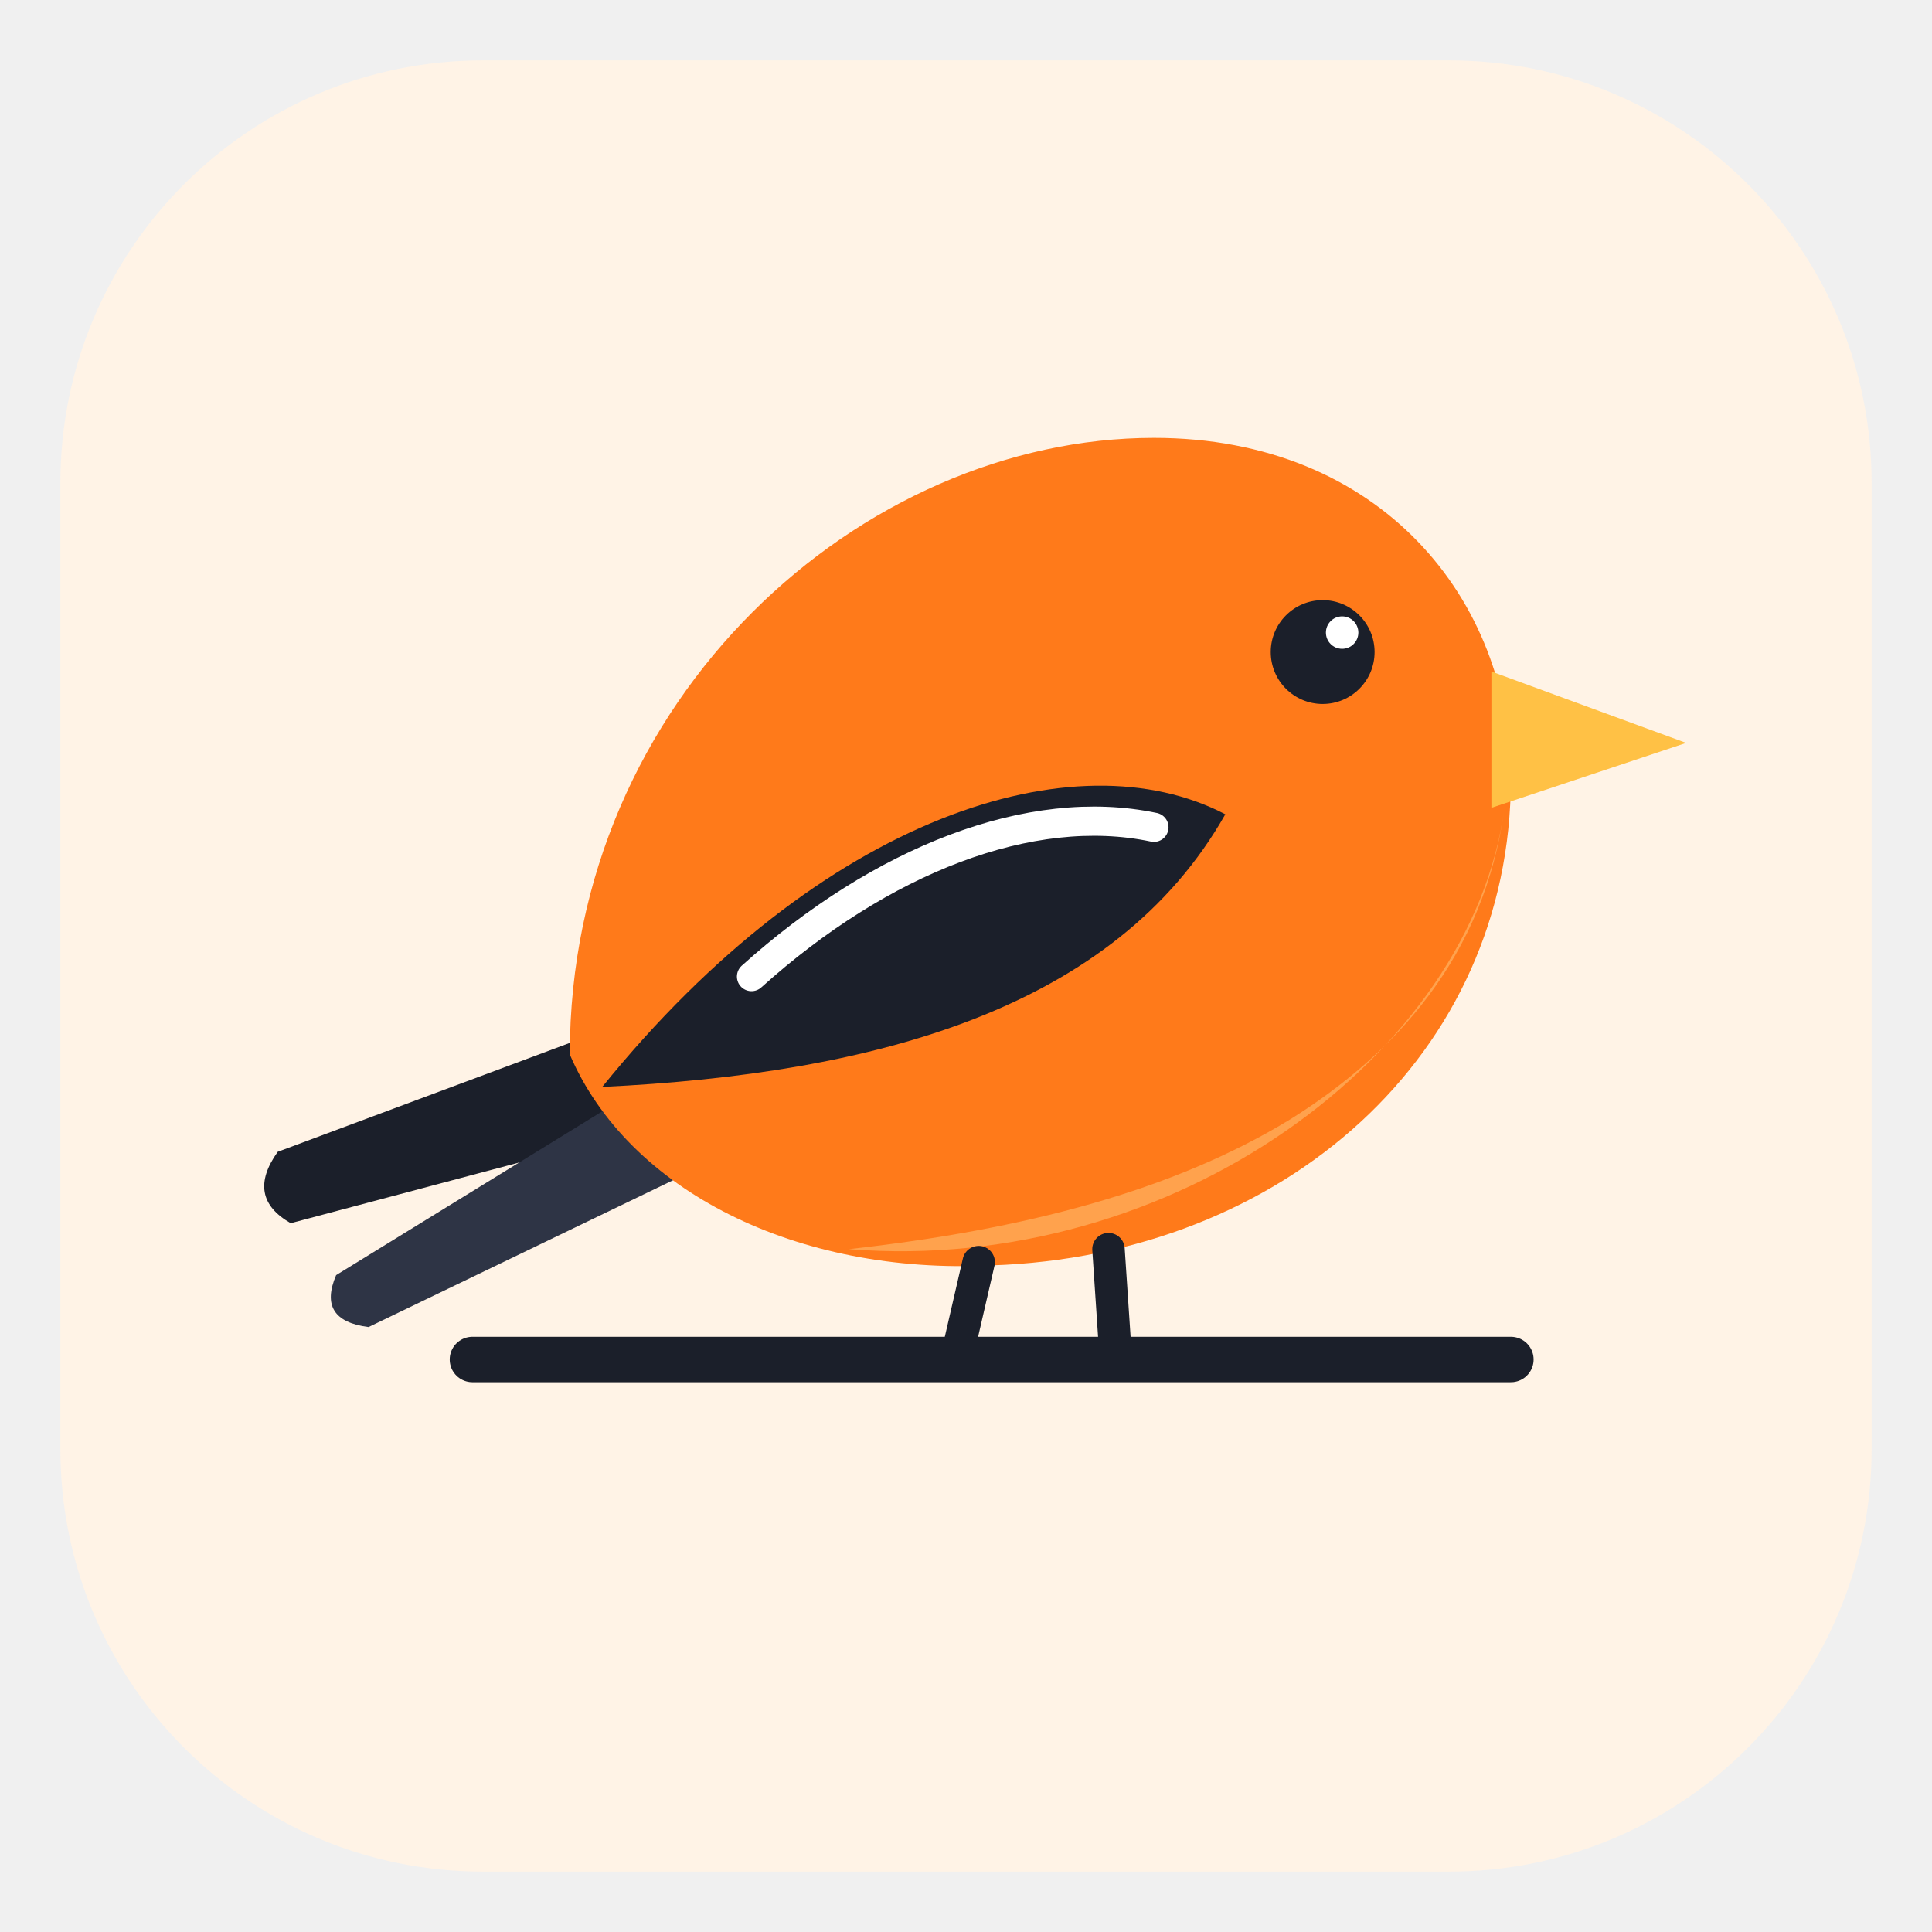
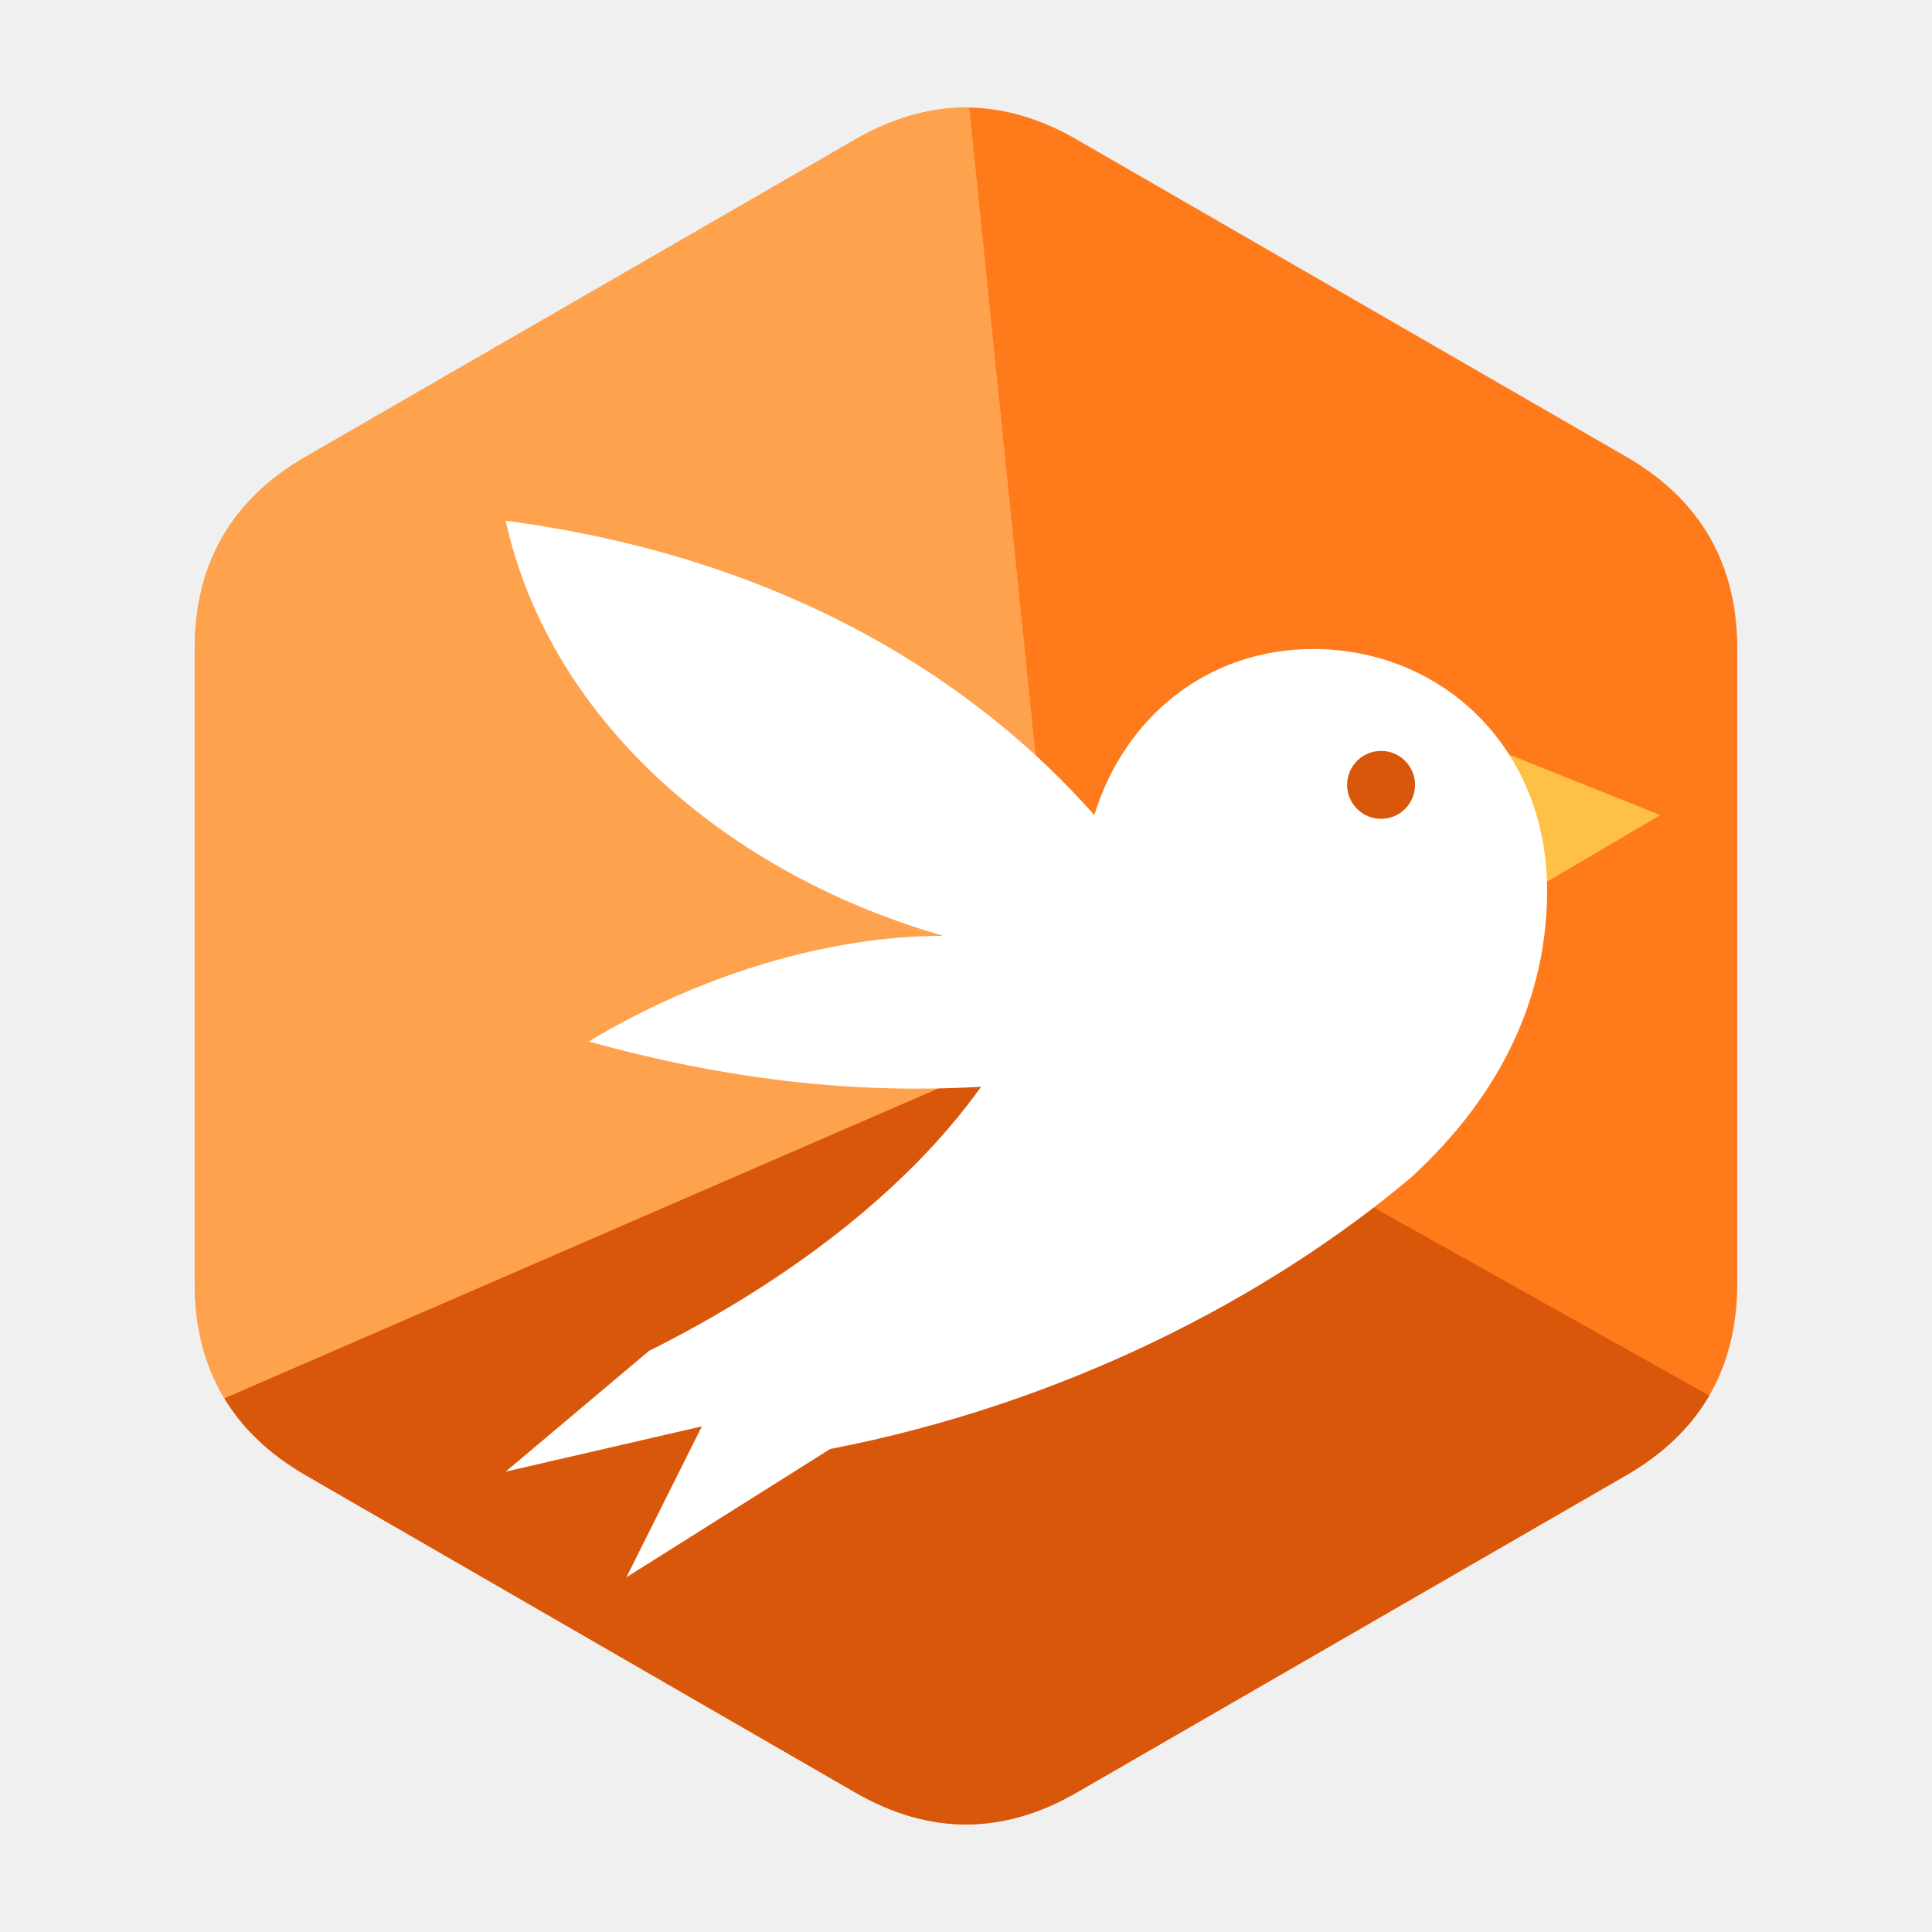
<svg xmlns="http://www.w3.org/2000/svg" viewBox="0 0 512 512" width="512" height="512">
-   <rect x="16" y="16" width="480" height="480" rx="112" fill="#FFF3E6" />
-   <g transform="translate(22 18) scale(0.86)">
-     <g transform="translate(0 -26)">
-       <path d="M178 316 L60 360 Q50 374 64 382 L192 348 Z" fill="#1B1F2A" />
-       <path d="M182 334 L78 398 Q72 412 88 414 L200 360 Z" fill="#2E3445" />
-       <path d="M150 330 C150 220 240 140 330 140 C400 140 440 190 440 245 C440 330 370 392 280 395 C220 398 168 372 150 330 Z" fill="#FF7A1A" />
-       <path d="M236 390 C336 398 428 330 438 254 C432 300 404 330 372 350 C336 372 290 384 236 390 Z" fill="#FFA24D" />
-       <path d="M352 256 C306 232 228 256 160 340 C244 336 318 316 352 256 Z" fill="#1B1F2A" />
-       <path d="M330 260 C292 252 246 270 206 306" fill="none" stroke="#FFFFFF" stroke-width="9" stroke-linecap="round" />
-       <path d="M434 212 L494 234 L434 254 Z" fill="#FFC145" />
-       <circle cx="382" cy="206" r="16" fill="#1B1F2A" />
-       <circle cx="388" cy="200" r="5" fill="#FFFFFF" />
-       <path d="M276 394 L270 420 M316 390 L318 420" stroke="#1B1F2A" stroke-width="10" stroke-linecap="round" />
-       <path d="M120 424 L440 424" stroke="#1B1F2A" stroke-width="14" stroke-linecap="round" />
-     </g>
+   <defs>
+     <clipPath id="hex">
+       <path d="M226.6 37.0 Q256.0 20.0 285.4 37.0 L430.9 121.0 Q460.4 138.0 460.4 172.0 L460.4 340.0 Q460.4 374.0 430.9 391.0 L285.4 475.0 Q256.0 492.0 226.6 475.0 L81.1 391.0 Q51.6 374.0 51.6 340.0 L51.6 172.0 Q51.6 138.0 81.1 121.0 Z" />
+     </clipPath>
+   </defs>
+   <g clip-path="url(#hex)">
+     <rect width="512" height="512" fill="#FF7A1A" />
+     <path d="M256.0 20.0 L282.0 274.0 L51.6 374.0 L51.6 138.0 Z" fill="#FFA24D" />
+     <path d="M51.6 374.0 L282.0 274.0 L460.4 374.0 L256.0 492.0 Z" fill="#D9570B" />
+   </g>
+   <g transform="translate(14 22)">
+     <path d="M 386 178 L 426 194 L 392 214 Z" fill="#FFC145" />
+     <path d="M 396 214 C 396 176 368 150 334 150 C 306 150 284 168 276 194 C 246 160 196 126 120 116 C 132 170 180 210 236 226 C 206 226 172 236 142 254 C 178 264 212 268 246 266 C 226 294 194 318 158 336 L 120 368 L 172 356 L 152 396 L 206 362 C 268 350 322 322 360 290 C 384 268 396 242 396 214 Z" fill="#FFFFFF" />
+     <circle cx="352" cy="186" r="9" fill="#D9570B" />
  </g>
</svg>
